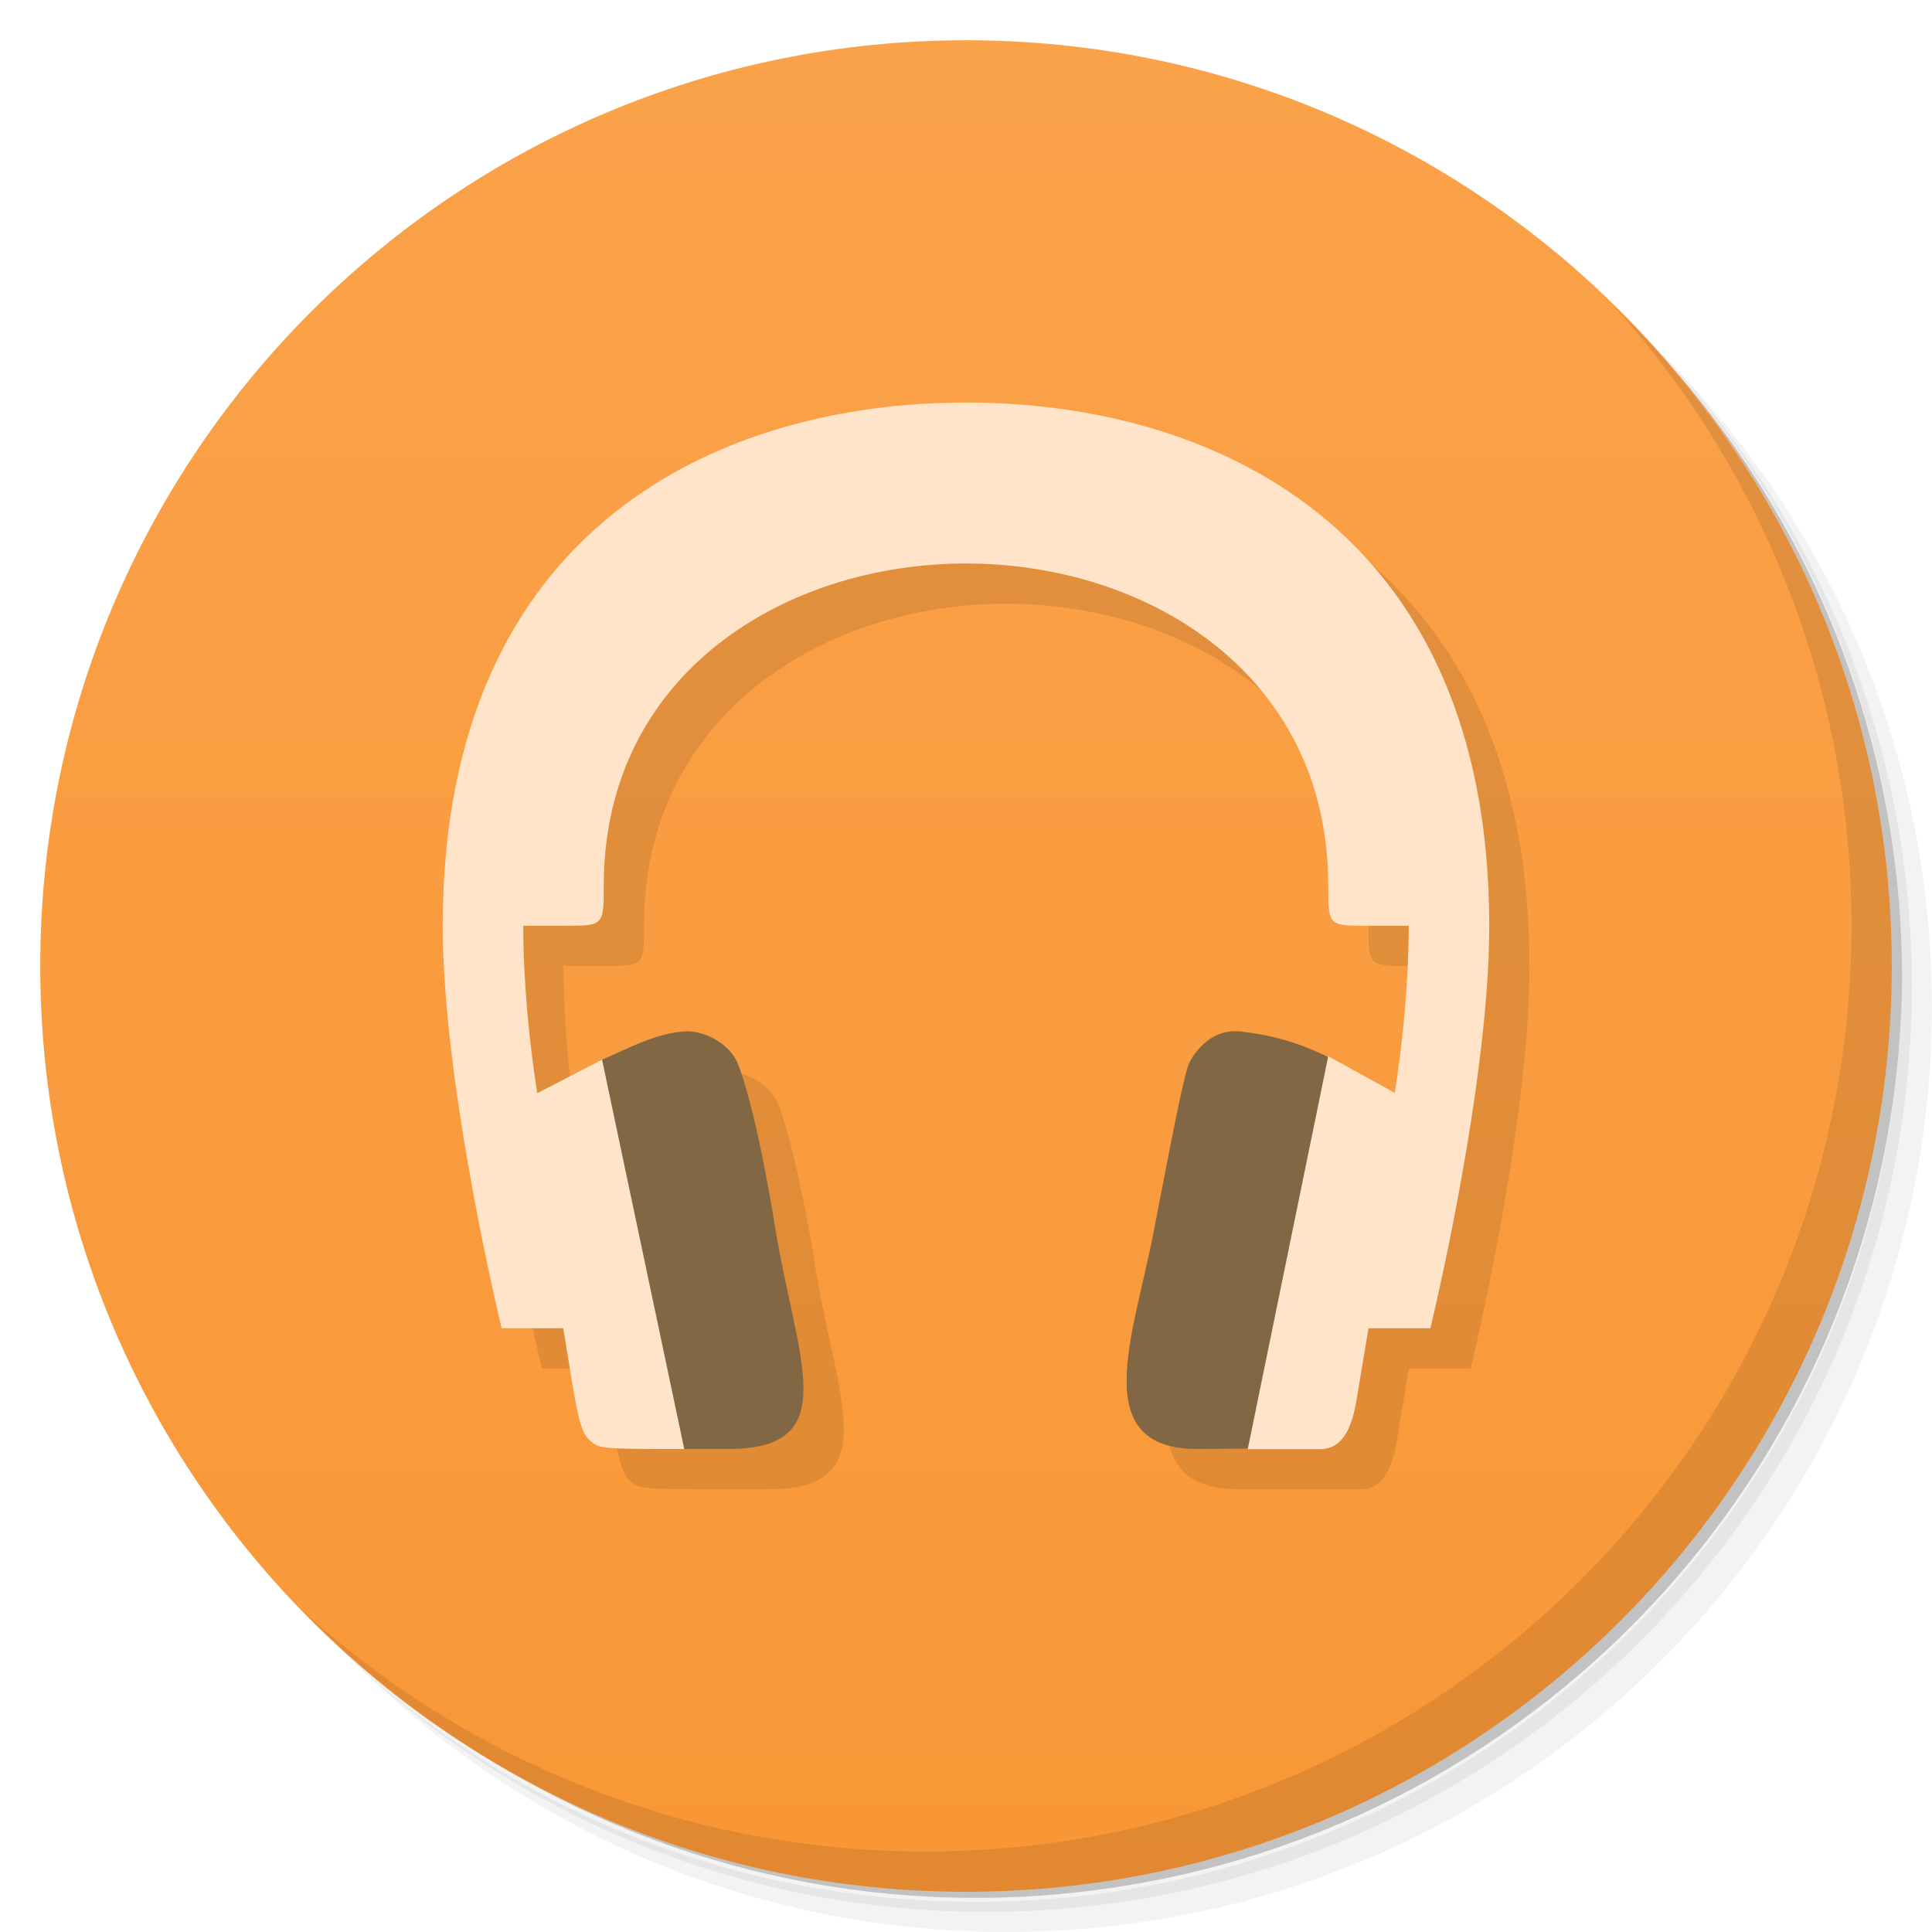
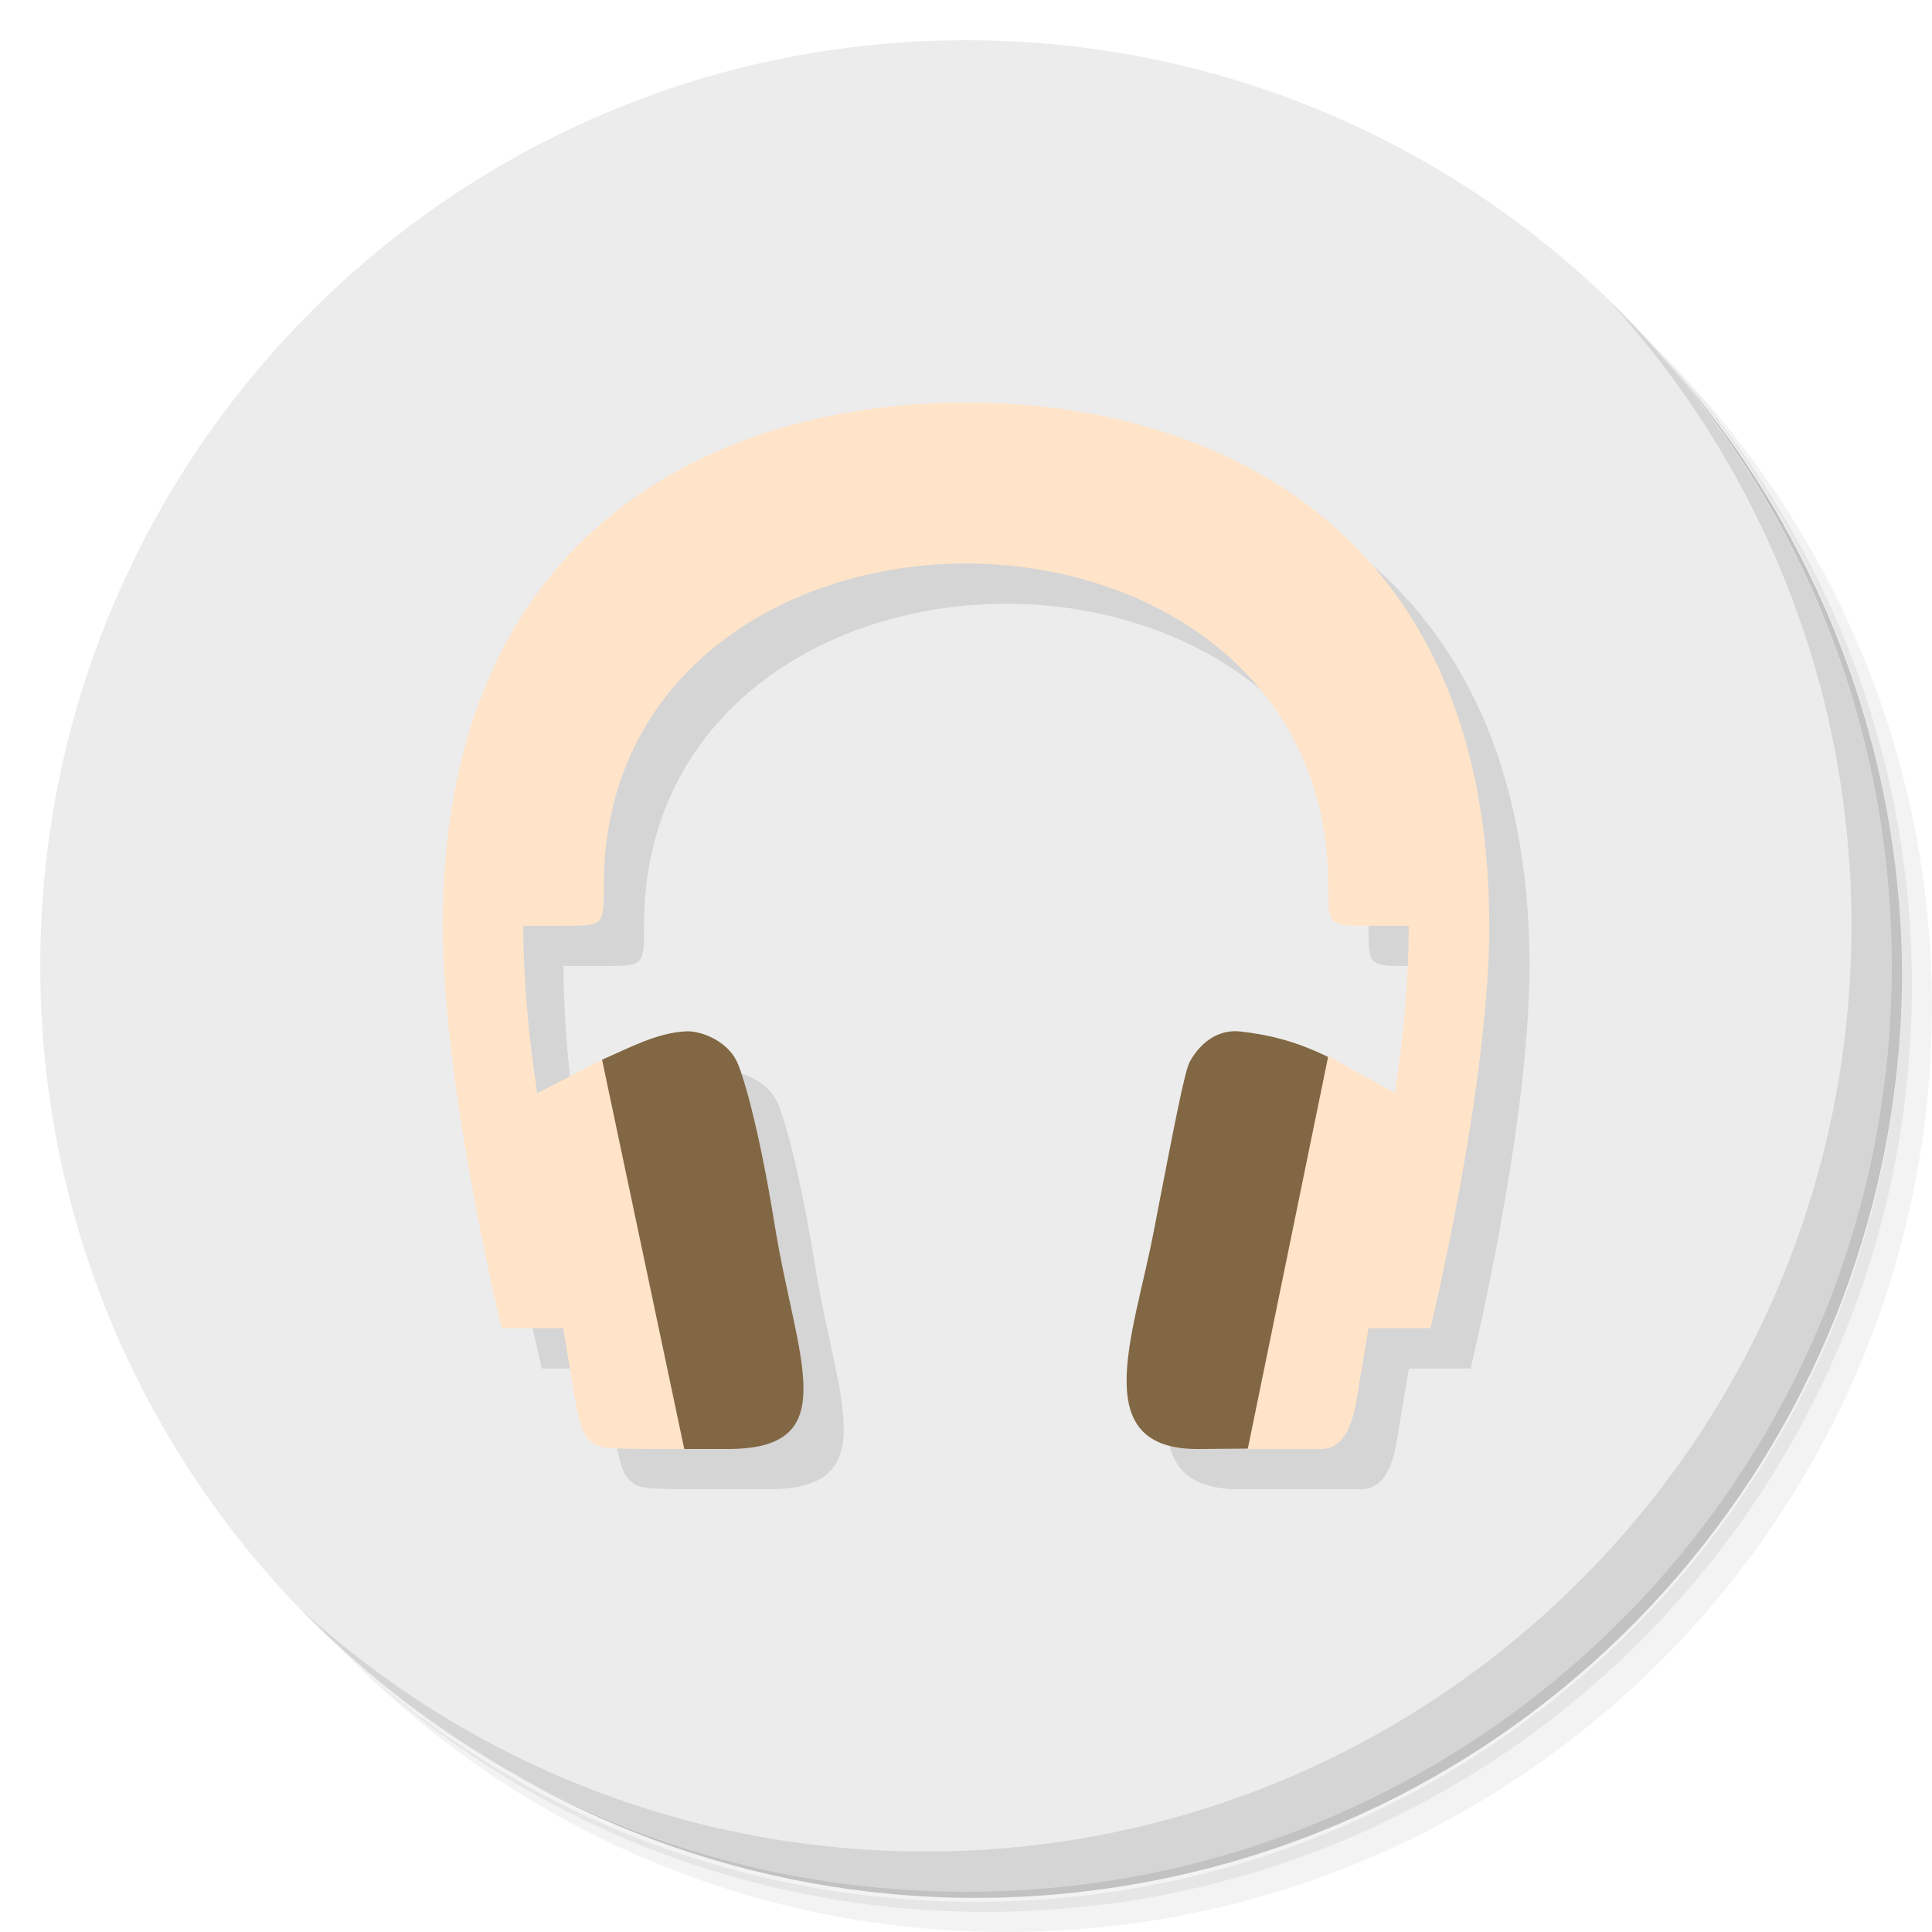
- <svg xmlns="http://www.w3.org/2000/svg" viewBox="0 0 48 48">
-   <defs>
+ <svg xmlns="http://www.w3.org/2000/svg" viewBox="0 0 48 48" id="svg2" version="1.1">
+   <defs id="defs4">
    <linearGradient id="linearGradient3764" x1="1" x2="47" gradientUnits="userSpaceOnUse" gradientTransform="matrix(0,-1,1,0,-1.5e-6,48)">
-       <stop style="stop-color:#f99736;stop-opacity:1" />
-       <stop offset="1" style="stop-color:#faa24a;stop-opacity:1" />
+       <stop style="stop-color:#f99736;stop-opacity:1" id="stop7" />
+       <stop offset="1" style="stop-color:#faa24a;stop-opacity:1" id="stop9" />
    </linearGradient>
  </defs>
-   <g>
-     <path d="m 36.31 5 c 5.859 4.062 9.688 10.831 9.688 18.5 c 0 12.426 -10.07 22.5 -22.5 22.5 c -7.669 0 -14.438 -3.828 -18.5 -9.688 c 1.037 1.822 2.306 3.499 3.781 4.969 c 4.085 3.712 9.514 5.969 15.469 5.969 c 12.703 0 23 -10.298 23 -23 c 0 -5.954 -2.256 -11.384 -5.969 -15.469 c -1.469 -1.475 -3.147 -2.744 -4.969 -3.781 z m 4.969 3.781 c 3.854 4.113 6.219 9.637 6.219 15.719 c 0 12.703 -10.297 23 -23 23 c -6.081 0 -11.606 -2.364 -15.719 -6.219 c 4.16 4.144 9.883 6.719 16.219 6.719 c 12.703 0 23 -10.298 23 -23 c 0 -6.335 -2.575 -12.06 -6.719 -16.219 z" style="opacity:0.05" />
-     <path d="m 41.28 8.781 c 3.712 4.085 5.969 9.514 5.969 15.469 c 0 12.703 -10.297 23 -23 23 c -5.954 0 -11.384 -2.256 -15.469 -5.969 c 4.113 3.854 9.637 6.219 15.719 6.219 c 12.703 0 23 -10.298 23 -23 c 0 -6.081 -2.364 -11.606 -6.219 -15.719 z" style="opacity:0.1" />
-     <path d="m 31.25 2.375 c 8.615 3.154 14.75 11.417 14.75 21.13 c 0 12.426 -10.07 22.5 -22.5 22.5 c -9.708 0 -17.971 -6.135 -21.12 -14.75 a 23 23 0 0 0 44.875 -7 a 23 23 0 0 0 -16 -21.875 z" style="opacity:0.2" />
+   <g id="g11">
+     <path d="m 36.31 5 c 5.859 4.062 9.688 10.831 9.688 18.5 c 0 12.426 -10.07 22.5 -22.5 22.5 c -7.669 0 -14.438 -3.828 -18.5 -9.688 c 1.037 1.822 2.306 3.499 3.781 4.969 c 4.085 3.712 9.514 5.969 15.469 5.969 c 12.703 0 23 -10.298 23 -23 c 0 -5.954 -2.256 -11.384 -5.969 -15.469 c -1.469 -1.475 -3.147 -2.744 -4.969 -3.781 z m 4.969 3.781 c 3.854 4.113 6.219 9.637 6.219 15.719 c 0 12.703 -10.297 23 -23 23 c -6.081 0 -11.606 -2.364 -15.719 -6.219 c 4.16 4.144 9.883 6.719 16.219 6.719 c 12.703 0 23 -10.298 23 -23 c 0 -6.335 -2.575 -12.06 -6.719 -16.219 z" style="opacity:0.05" id="path13" />
+     <path d="m 41.28 8.781 c 3.712 4.085 5.969 9.514 5.969 15.469 c 0 12.703 -10.297 23 -23 23 c -5.954 0 -11.384 -2.256 -15.469 -5.969 c 4.113 3.854 9.637 6.219 15.719 6.219 c 12.703 0 23 -10.298 23 -23 c 0 -6.081 -2.364 -11.606 -6.219 -15.719 z" style="opacity:0.1" id="path15" />
+     <path d="m 31.25 2.375 c 8.615 3.154 14.75 11.417 14.75 21.13 c 0 12.426 -10.07 22.5 -22.5 22.5 c -9.708 0 -17.971 -6.135 -21.12 -14.75 a 23 23 0 0 0 44.875 -7 a 23 23 0 0 0 -16 -21.875 z" style="opacity:0.2" id="path17" />
  </g>
-   <g>
-     <path d="m 24 1 c 12.703 0 23 10.297 23 23 c 0 12.703 -10.297 23 -23 23 -12.703 0 -23 -10.297 -23 -23 0 -12.703 10.297 -23 23 -23 z" style="fill:url(#linearGradient3764);fill-opacity:1" />
+   <g id="g19" style="fill:#ececec;fill-opacity:1">
+     <path d="m 24 1 c 12.703 0 23 10.297 23 23 c 0 12.703 -10.297 23 -23 23 -12.703 0 -23 -10.297 -23 -23 0 -12.703 10.297 -23 23 -23 z" style="fill:#ececec;fill-opacity:1" id="path21" />
  </g>
-   <g>
-     <path d="m 40.03 7.531 c 3.712 4.084 5.969 9.514 5.969 15.469 0 12.703 -10.297 23 -23 23 c -5.954 0 -11.384 -2.256 -15.469 -5.969 4.178 4.291 10.01 6.969 16.469 6.969 c 12.703 0 23 -10.298 23 -23 0 -6.462 -2.677 -12.291 -6.969 -16.469 z" style="opacity:0.1" />
+   <g id="g23">
+     <path d="m 40.03 7.531 c 3.712 4.084 5.969 9.514 5.969 15.469 0 12.703 -10.297 23 -23 23 c -5.954 0 -11.384 -2.256 -15.469 -5.969 4.178 4.291 10.01 6.969 16.469 6.969 c 12.703 0 23 -10.298 23 -23 0 -6.462 -2.677 -12.291 -6.969 -16.469 z" style="opacity:0.1" id="path25" />
  </g>
-   <path d="m 25 11 c -6 0 -12.999 2.999 -13 13 0 3.999 1.463 10 1.463 10 l 1.531 0 0.219 1.342 c 0.184 1.131 0.281 1.307 0.469 1.469 c 0.21 0.18 0.318 0.189 2.156 0.189 l 1.248 0 c 2.914 0 1.703 -2.212 1.164 -5.555 -0.42 -2.606 -0.826 -3.839 -0.943 -4.074 -0.248 -0.517 -0.892 -0.764 -1.256 -0.748 -0.738 0.033 -1.458 0.433 -2.094 0.705 l -1.609 0.832 c -0.207 -1.326 -0.345 -2.783 -0.348 -4.16 l 1.012 0 c 0.989 0 0.988 -0.001 0.988 -1 c 0 -5.258 4.496 -8 9 -8 4.504 0 9 2.742 9 8 0 0.999 0 1 0.988 1 l 1.012 0 c -0.002 1.374 -0.14 2.827 -0.346 4.15 l -1.65 -0.912 c -0.635 -0.256 -1.517 -0.471 -2.193 -0.611 -0.433 -0.05 -0.916 0.156 -1.25 0.748 -0.13 0.23 -0.407 1.685 -0.908 4.275 c -0.491 2.538 -1.652 5.35 1.127 5.35 l 3.03 0 c 0.783 0 0.871 -1.079 0.969 -1.662 l 0.225 -1.338 l 1.533 0 c 0 0 1.463 -6 1.463 -10 c -0.001 -10 -7 -13 -13 -13" style="fill:#000;opacity:0.1;fill-opacity:1" />
-   <g>
-     <path d="m 17.05 25.623 c -0.738 0.033 -1.458 0.433 -2.094 0.705 -0.179 3.228 0.049 6.626 2.043 9.672 l 1.086 0 c 2.914 0 1.703 -2.211 1.164 -5.554 c -0.42 -2.606 -0.826 -3.84 -0.943 -4.075 -0.248 -0.517 -0.892 -0.764 -1.256 -0.748 z" style="fill:#816743;fill-opacity:1" />
-     <path d="m 30.811 25.627 c -0.433 -0.05 -0.916 0.156 -1.25 0.748 -0.13 0.23 -0.407 1.685 -0.908 4.275 c -0.491 2.538 -1.652 5.372 1.127 5.35 l 1.225 -0.01 c 0.901 -2.805 2.369 -4.552 1.992 -9.729 -0.777 -0.38 -1.425 -0.548 -2.186 -0.635 z" style="fill:#816743;fill-opacity:1" />
-     <path d="m 14.958 26.328 -1.61 0.832 c 0 0 0.651 5.84 0.646 5.838 l 0.219 1.344 c 0.184 1.131 0.281 1.307 0.469 1.469 c 0.21 0.18 0.318 0.189 2.156 0.189 l 0.162 0" style="fill:#ffe4c9;fill-opacity:1;stroke:none" />
-     <path d="m 33 26.24 -2 9.762 1.806 0 c 0.783 0 0.871 -1.079 0.969 -1.662 l 0.225 -1.338 0.65 -5.85" style="fill:#ffe4c9;fill-opacity:1;stroke:none" />
-     <path d="m 24 10 c -6 0 -12.999 2.999 -13 13 0 3.999 1.463 10 1.463 10 l 1.537 0 c 0.332 -1.984 1.345 -3.826 -0.652 -5.84 -0.207 -1.326 -0.345 -2.783 -0.348 -4.16 l 1.012 0 c 0.989 0 0.988 -0.001 0.988 -1 c 0 -5.258 4.496 -8 9 -8 4.504 0 9 2.742 9 8 0 0.999 0 1 0.988 1 l 1.012 0 c -0.002 1.377 -0.141 2.834 -0.348 4.16 c -0.524 1.944 -0.652 3.84 -0.652 5.84 l 1.537 0 c 0 0 1.463 -6 1.463 -10 c -0.001 -10 -7 -13 -13 -13" style="fill:#ffe4c9;fill-opacity:1" />
+   <path d="m 25 11 c -6 0 -12.999 2.999 -13 13 0 3.999 1.463 10 1.463 10 l 1.531 0 0.219 1.342 c 0.184 1.131 0.281 1.307 0.469 1.469 c 0.21 0.18 0.318 0.189 2.156 0.189 l 1.248 0 c 2.914 0 1.703 -2.212 1.164 -5.555 -0.42 -2.606 -0.826 -3.839 -0.943 -4.074 -0.248 -0.517 -0.892 -0.764 -1.256 -0.748 -0.738 0.033 -1.458 0.433 -2.094 0.705 l -1.609 0.832 c -0.207 -1.326 -0.345 -2.783 -0.348 -4.16 l 1.012 0 c 0.989 0 0.988 -0.001 0.988 -1 c 0 -5.258 4.496 -8 9 -8 4.504 0 9 2.742 9 8 0 0.999 0 1 0.988 1 l 1.012 0 c -0.002 1.374 -0.14 2.827 -0.346 4.15 l -1.65 -0.912 c -0.635 -0.256 -1.517 -0.471 -2.193 -0.611 -0.433 -0.05 -0.916 0.156 -1.25 0.748 -0.13 0.23 -0.407 1.685 -0.908 4.275 c -0.491 2.538 -1.652 5.35 1.127 5.35 l 3.03 0 c 0.783 0 0.871 -1.079 0.969 -1.662 l 0.225 -1.338 l 1.533 0 c 0 0 1.463 -6 1.463 -10 c -0.001 -10 -7 -13 -13 -13" style="fill:#000;opacity:0.1;fill-opacity:1" id="path27" />
+   <g id="g29">
+     <path d="m 17.05 25.623 c -0.738 0.033 -1.458 0.433 -2.094 0.705 -0.179 3.228 0.049 6.626 2.043 9.672 l 1.086 0 c 2.914 0 1.703 -2.211 1.164 -5.554 c -0.42 -2.606 -0.826 -3.84 -0.943 -4.075 -0.248 -0.517 -0.892 -0.764 -1.256 -0.748 z" style="fill:#816743;fill-opacity:1" id="path31" />
+     <path d="m 30.811 25.627 c -0.433 -0.05 -0.916 0.156 -1.25 0.748 -0.13 0.23 -0.407 1.685 -0.908 4.275 c -0.491 2.538 -1.652 5.372 1.127 5.35 l 1.225 -0.01 c 0.901 -2.805 2.369 -4.552 1.992 -9.729 -0.777 -0.38 -1.425 -0.548 -2.186 -0.635 z" style="fill:#816743;fill-opacity:1" id="path33" />
+     <path d="m 14.958 26.328 -1.61 0.832 c 0 0 0.651 5.84 0.646 5.838 l 0.219 1.344 c 0.184 1.131 0.281 1.307 0.469 1.469 c 0.21 0.18 0.318 0.189 2.156 0.189 l 0.162 0" style="fill:#ffe4c9;fill-opacity:1;stroke:none" id="path35" />
+     <path d="m 33 26.24 -2 9.762 1.806 0 c 0.783 0 0.871 -1.079 0.969 -1.662 l 0.225 -1.338 0.65 -5.85" style="fill:#ffe4c9;fill-opacity:1;stroke:none" id="path37" />
+     <path d="m 24 10 c -6 0 -12.999 2.999 -13 13 0 3.999 1.463 10 1.463 10 l 1.537 0 c 0.332 -1.984 1.345 -3.826 -0.652 -5.84 -0.207 -1.326 -0.345 -2.783 -0.348 -4.16 l 1.012 0 c 0.989 0 0.988 -0.001 0.988 -1 c 0 -5.258 4.496 -8 9 -8 4.504 0 9 2.742 9 8 0 0.999 0 1 0.988 1 l 1.012 0 c -0.002 1.377 -0.141 2.834 -0.348 4.16 c -0.524 1.944 -0.652 3.84 -0.652 5.84 l 1.537 0 c 0 0 1.463 -6 1.463 -10 c -0.001 -10 -7 -13 -13 -13" style="fill:#ffe4c9;fill-opacity:1" id="path39" />
  </g>
</svg>
